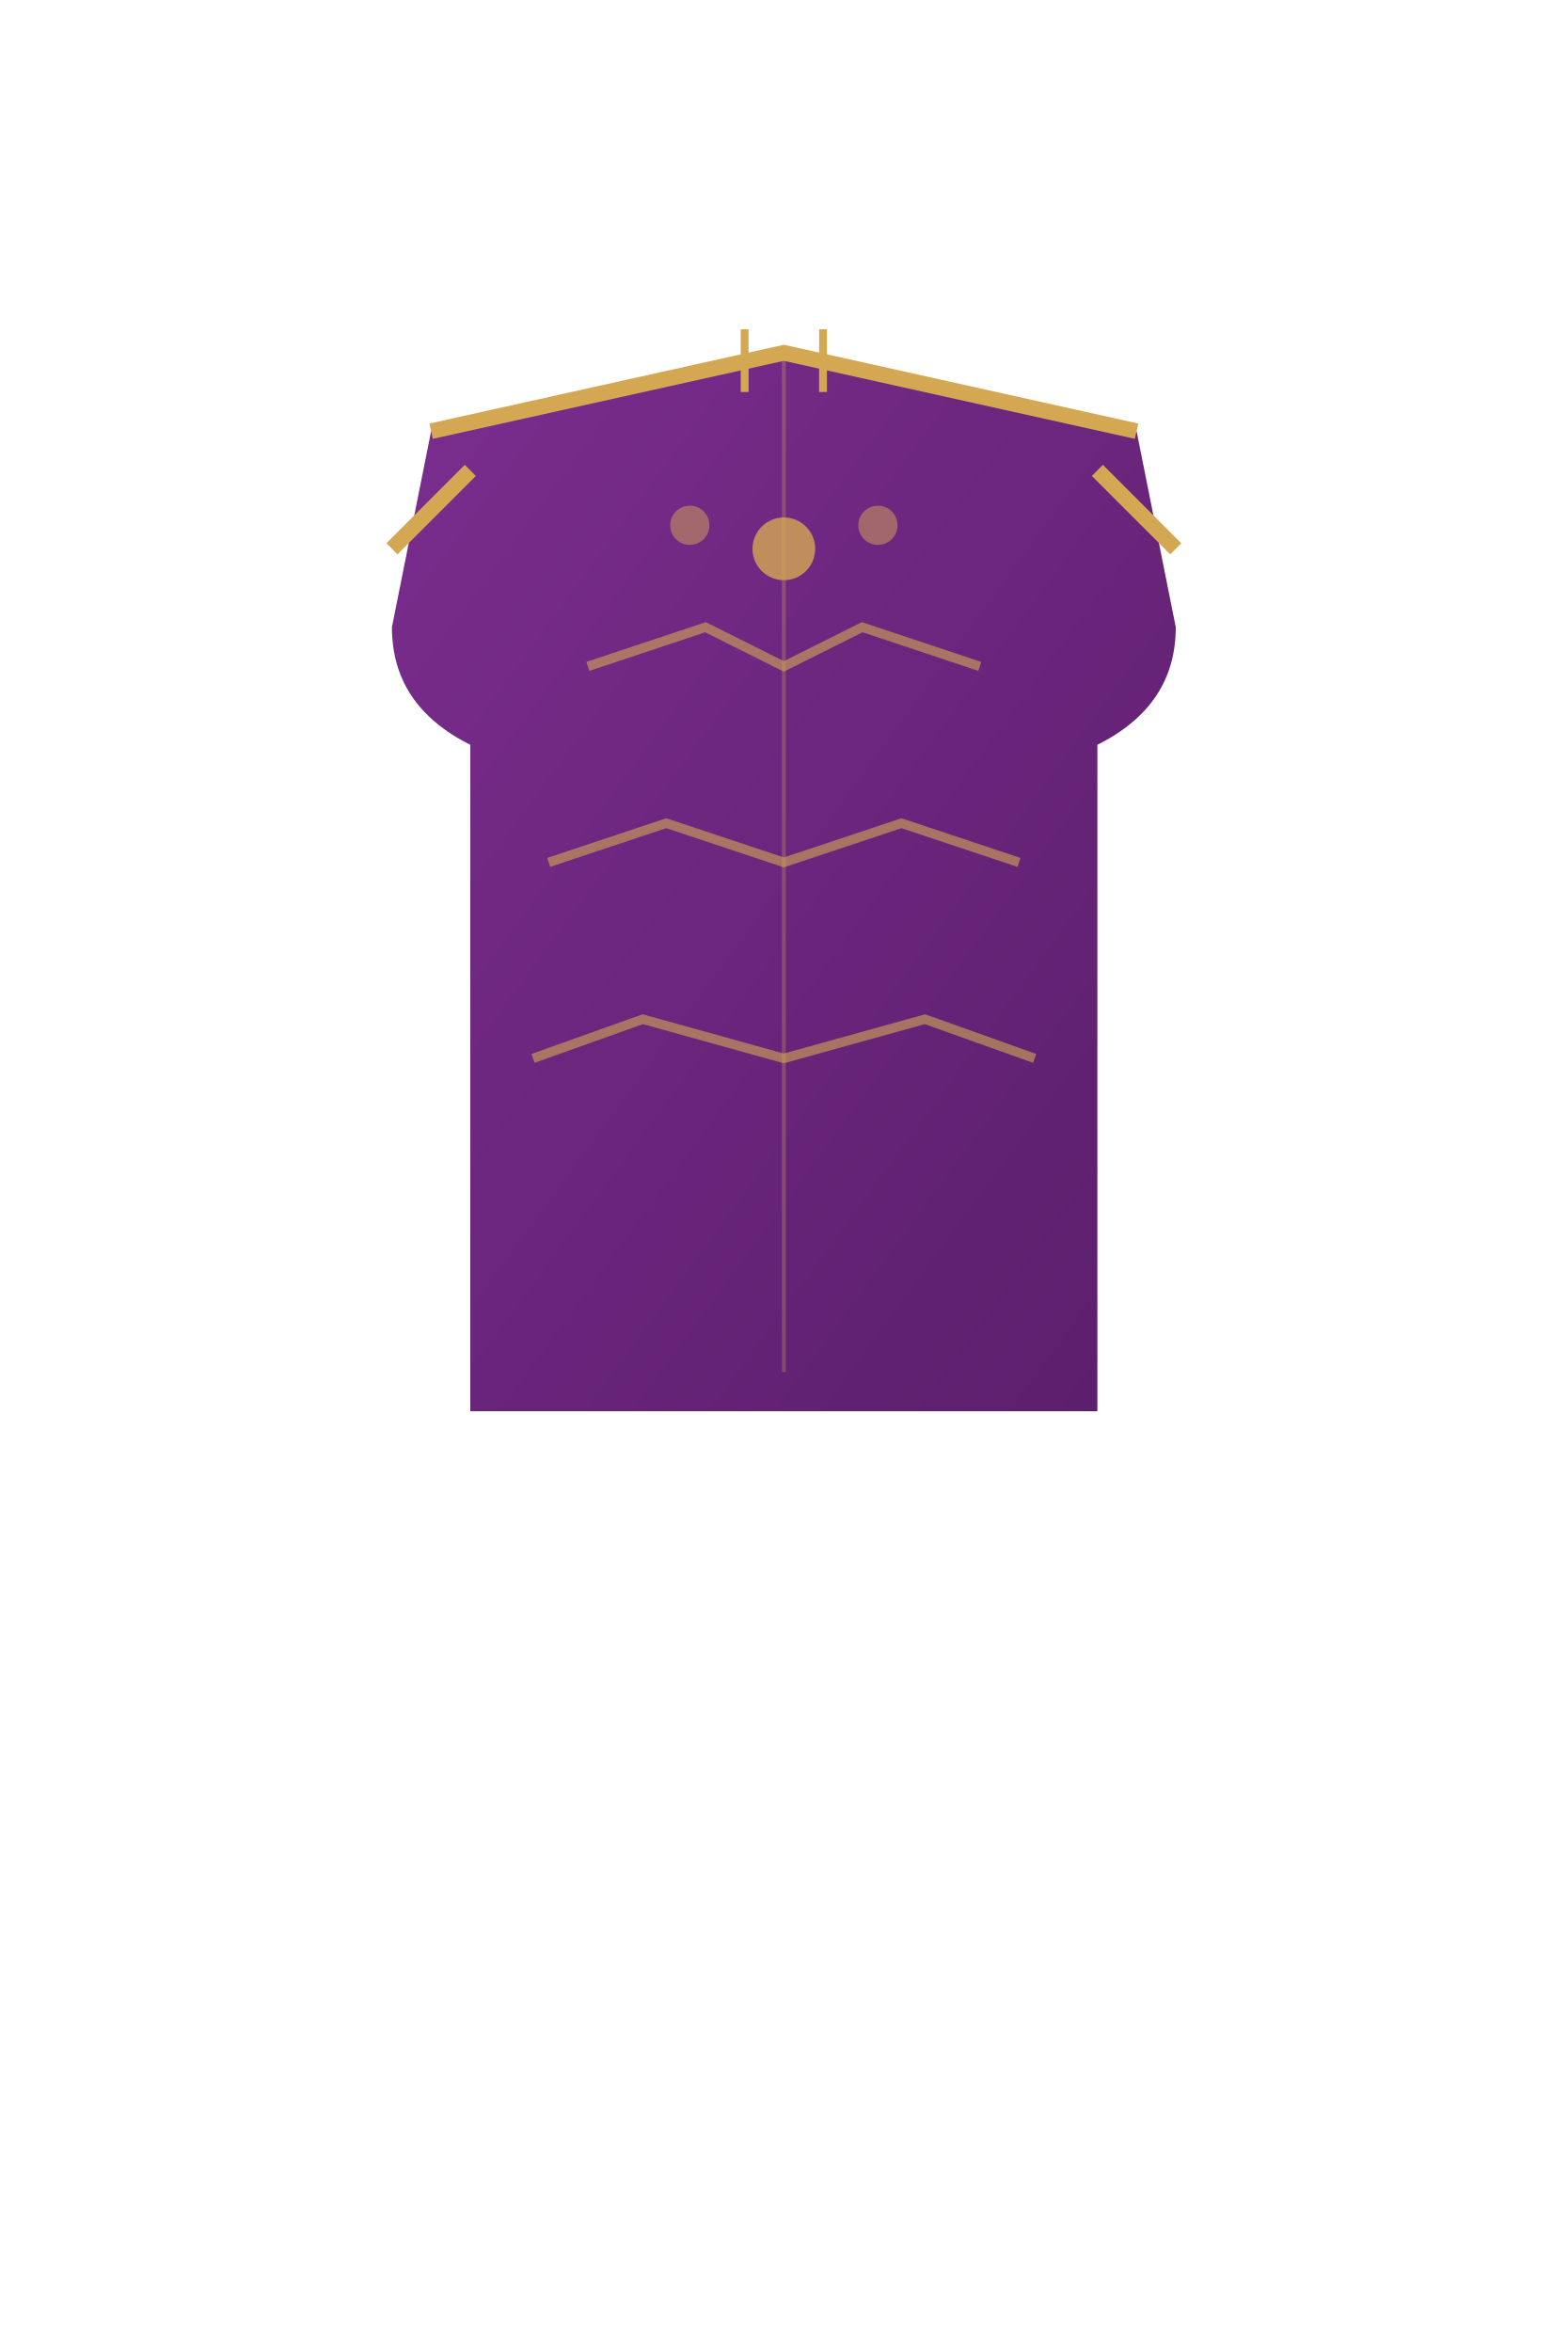
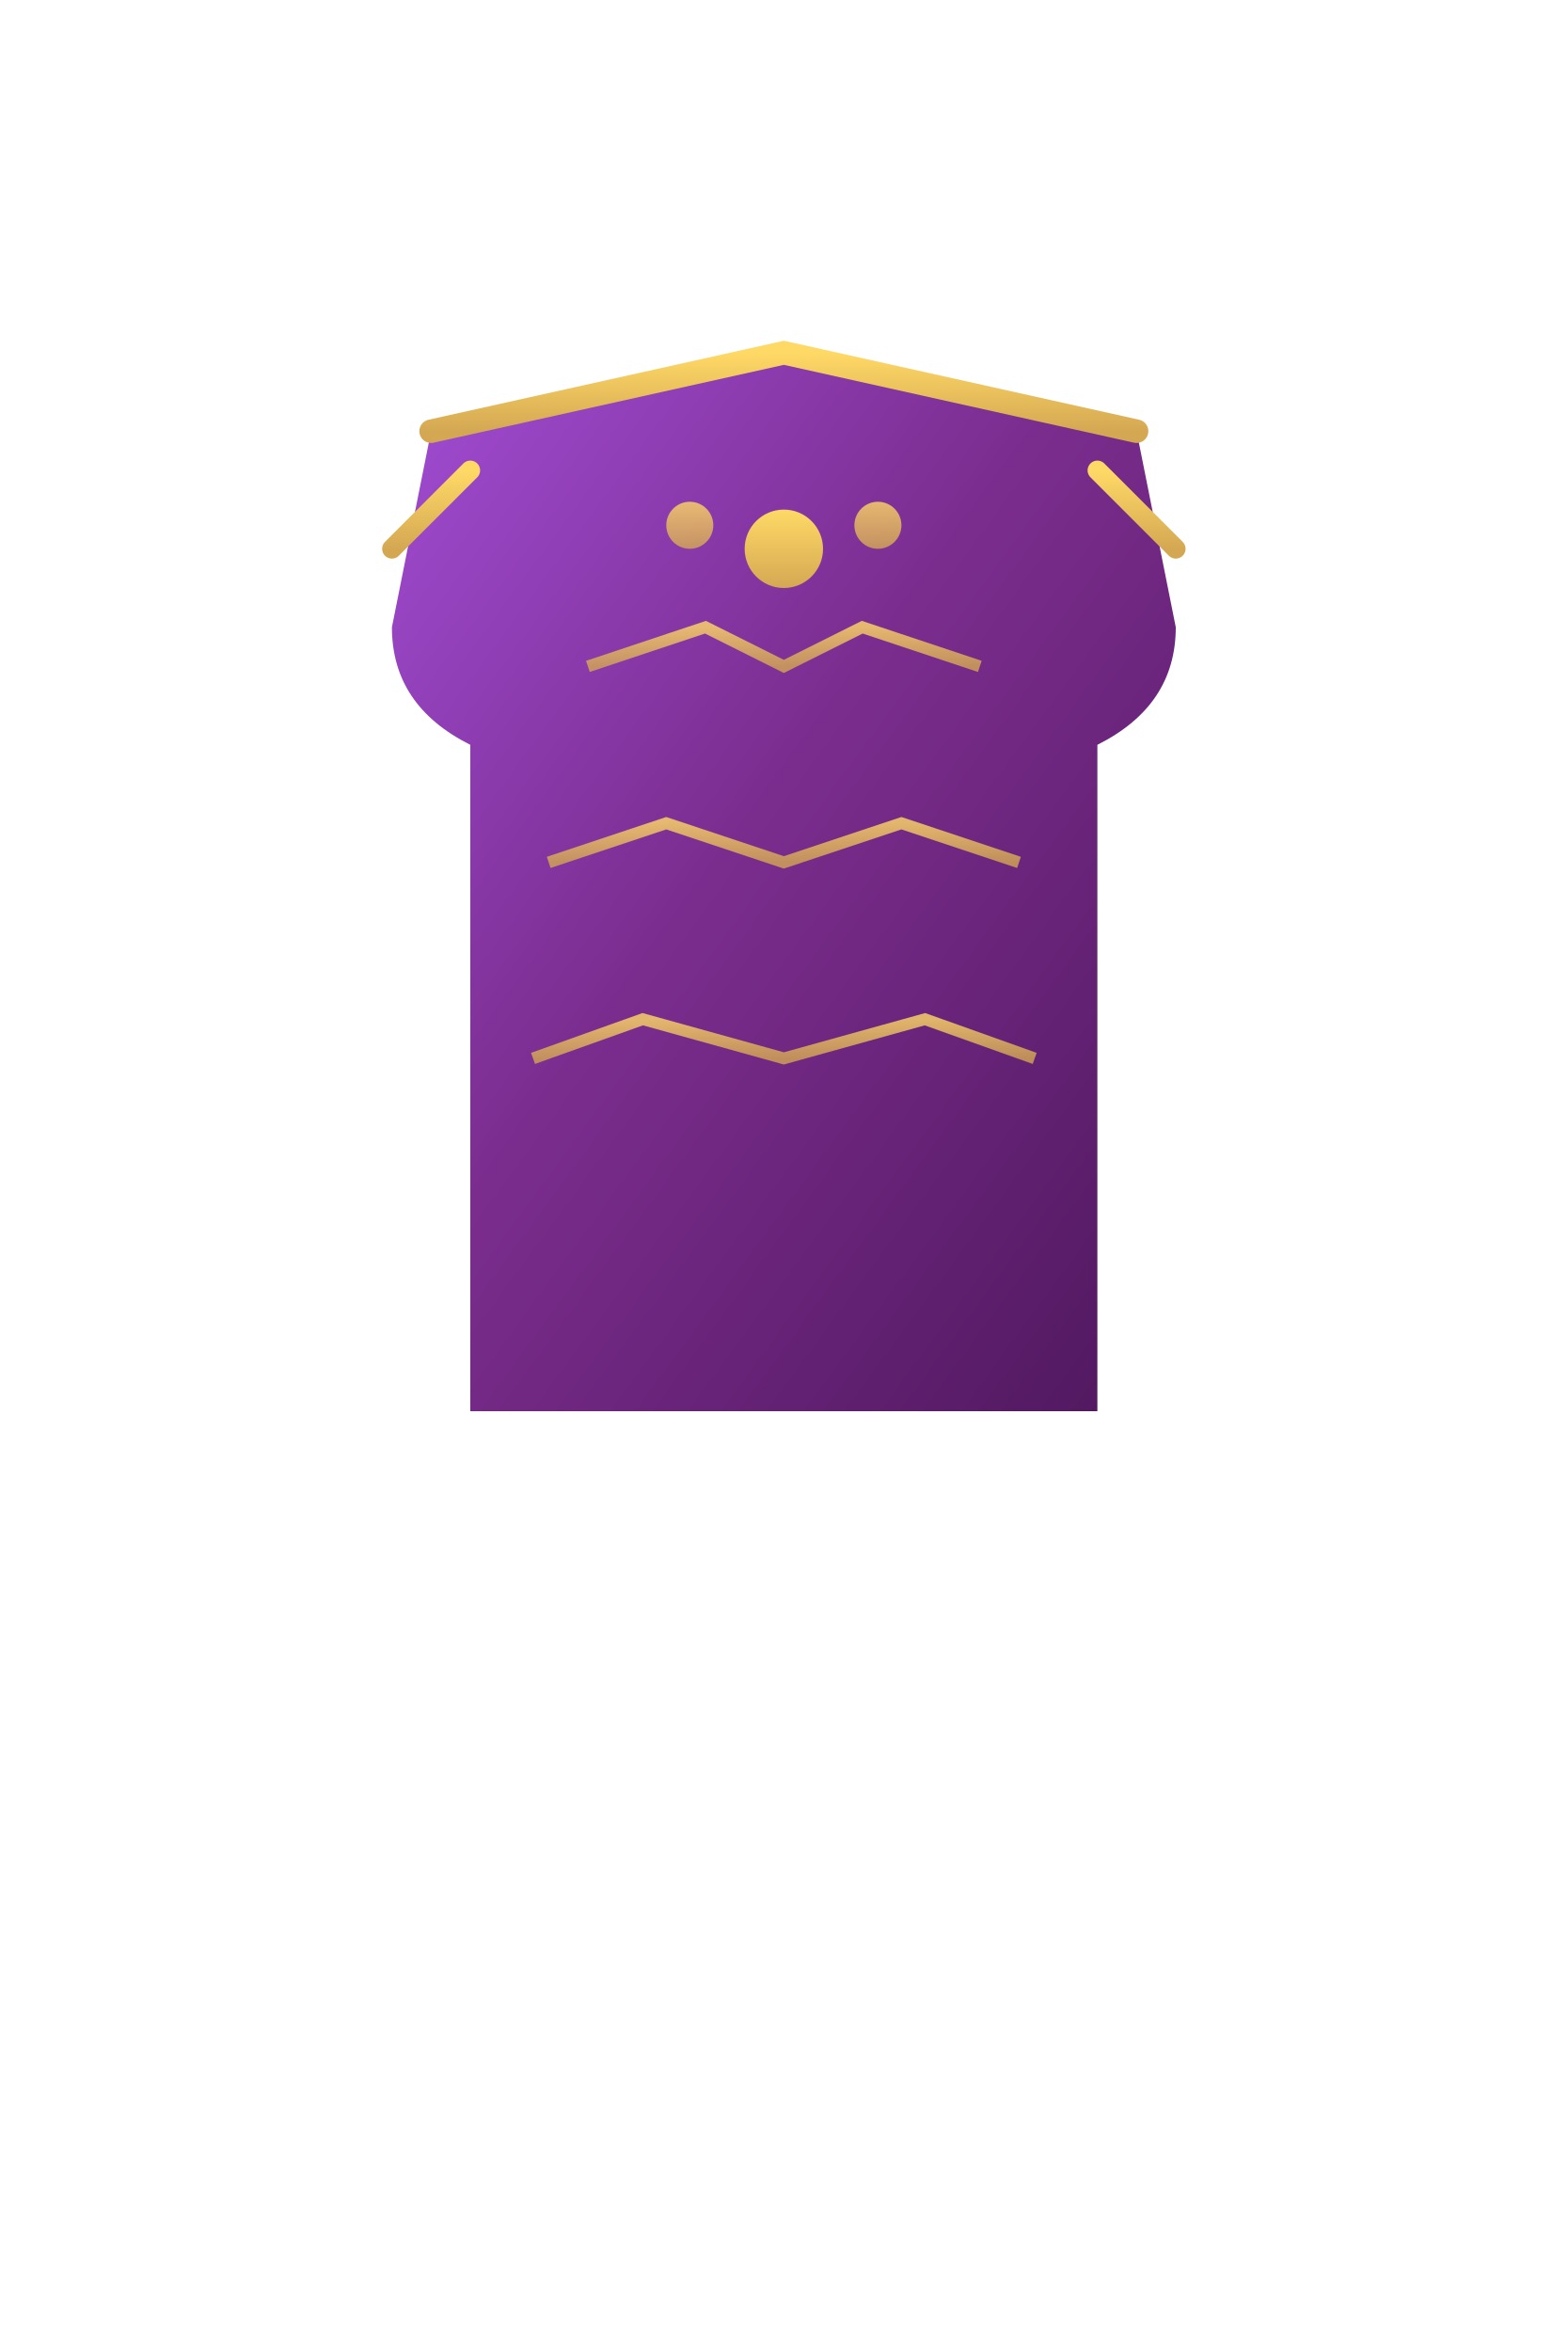
<svg xmlns="http://www.w3.org/2000/svg" viewBox="0 0 200 300">
  <defs>
    <linearGradient id="g1" x1="0%" y1="0%" x2="100%" y2="100%">
-       <stop offset="0%" style="stop-color:#7B2D8E" />
-       <stop offset="100%" style="stop-color:#5A1E6B" />
+       <stop offset="0%" style="stop-color:#A24DD6" />
+       <stop offset="45%" style="stop-color:#7B2D8E" />
+       <stop offset="100%" style="stop-color:#4E175C" />
+     </linearGradient>
+     <linearGradient id="g2" x1="0%" y1="0%" x2="0%" y2="100%">
+       <stop offset="0%" style="stop-color:#FFD966" />
+       <stop offset="100%" style="stop-color:#D4A853" />
    </linearGradient>
  </defs>
  <path d="M55 55 L100 45 L145 55 L150 80 Q150 90 140 95 L140 180 L60 180 L60 95 Q50 90 50 80 Z" fill="url(#g1)" />
-   <path d="M55 55 L100 45 L145 55" stroke="#D4A853" stroke-width="2" fill="none" />
-   <path d="M60 60 L50 70" stroke="#D4A853" stroke-width="2" fill="none" />
-   <path d="M140 60 L150 70" stroke="#D4A853" stroke-width="2" fill="none" />
-   <path d="M100 45 L100 175" stroke="#D4A853" stroke-width="0.5" fill="none" opacity="0.3" />
-   <path d="M75 85 L90 80 L100 85 L110 80 L125 85" stroke="#D4A853" stroke-width="1.2" fill="none" opacity="0.6" />
-   <path d="M70 110 L85 105 L100 110 L115 105 L130 110" stroke="#D4A853" stroke-width="1.2" fill="none" opacity="0.6" />
-   <path d="M68 135 L82 130 L100 135 L118 130 L132 135" stroke="#D4A853" stroke-width="1.2" fill="none" opacity="0.6" />
-   <circle cx="100" cy="70" r="4" fill="#D4A853" opacity="0.8" />
-   <circle cx="88" cy="67" r="2.5" fill="#D4A853" opacity="0.5" />
-   <circle cx="112" cy="67" r="2.5" fill="#D4A853" opacity="0.5" />
-   <path d="M95 50 L95 42" stroke="#D4A853" stroke-width="1" fill="none" />
-   <path d="M105 50 L105 42" stroke="#D4A853" stroke-width="1" fill="none" />
+   <path d="M55 55 L100 45 L145 55" stroke="url(#g2)" stroke-width="3" fill="none" stroke-linecap="round" />
+   <path d="M60 60 L50 70" stroke="url(#g2)" stroke-width="2.5" fill="none" stroke-linecap="round" />
+   <path d="M140 60 L150 70" stroke="url(#g2)" stroke-width="2.5" fill="none" stroke-linecap="round" />
+   <path d="M100 45 L100 175" stroke="url(#g2)" stroke-width="0.5" fill="none" opacity="0.4" />
+   <path d="M75 85 L90 80 L100 85 L110 80 L125 85" stroke="url(#g2)" stroke-width="1.5" fill="none" opacity="0.8" />
+   <path d="M70 110 L85 105 L100 110 L115 105 L130 110" stroke="url(#g2)" stroke-width="1.5" fill="none" opacity="0.8" />
+   <path d="M68 135 L82 130 L100 135 L118 130 L132 135" stroke="url(#g2)" stroke-width="1.5" fill="none" opacity="0.8" />
+   <circle cx="100" cy="70" r="5" fill="url(#g2)" />
+   <circle cx="88" cy="67" r="3" fill="url(#g2)" opacity="0.8" />
+   <circle cx="112" cy="67" r="3" fill="url(#g2)" opacity="0.8" />
+   <path d="M95 50 L95 42" stroke="url(#g2)" stroke-width="1.5" fill="none" />
+   <path d="M105 50 L105 42" stroke="url(#g2)" stroke-width="1.5" fill="none" />
</svg>
